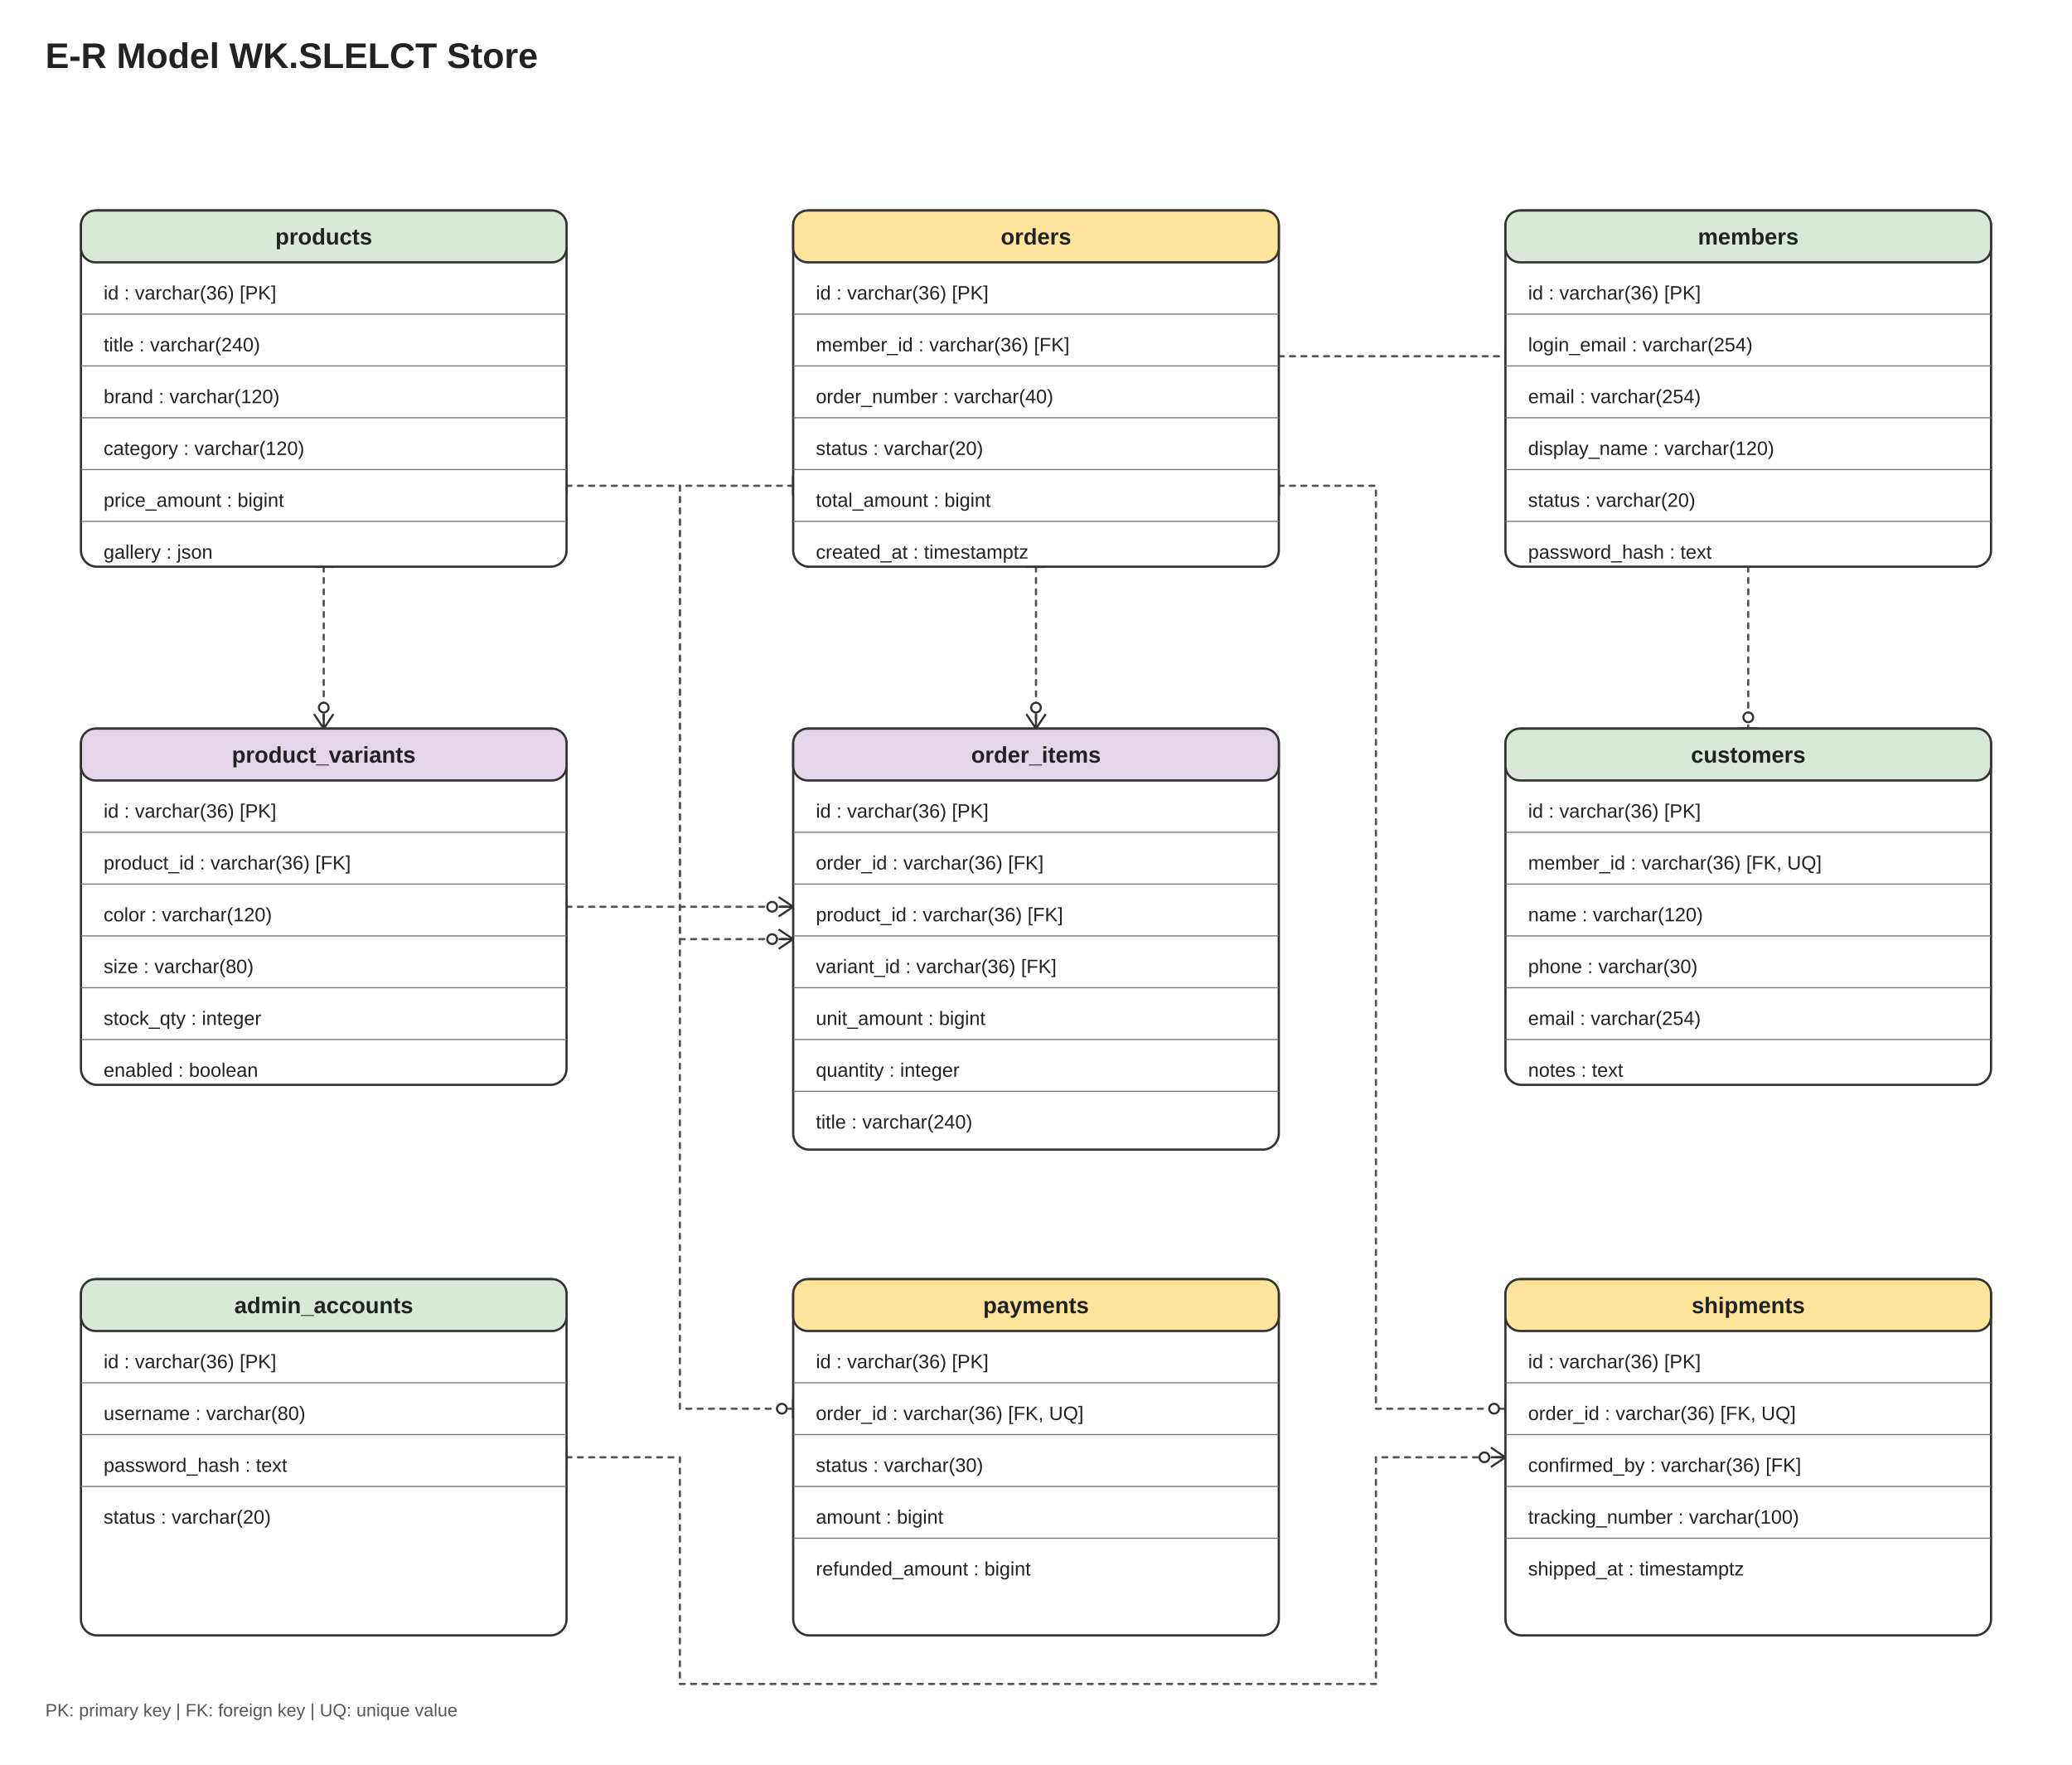
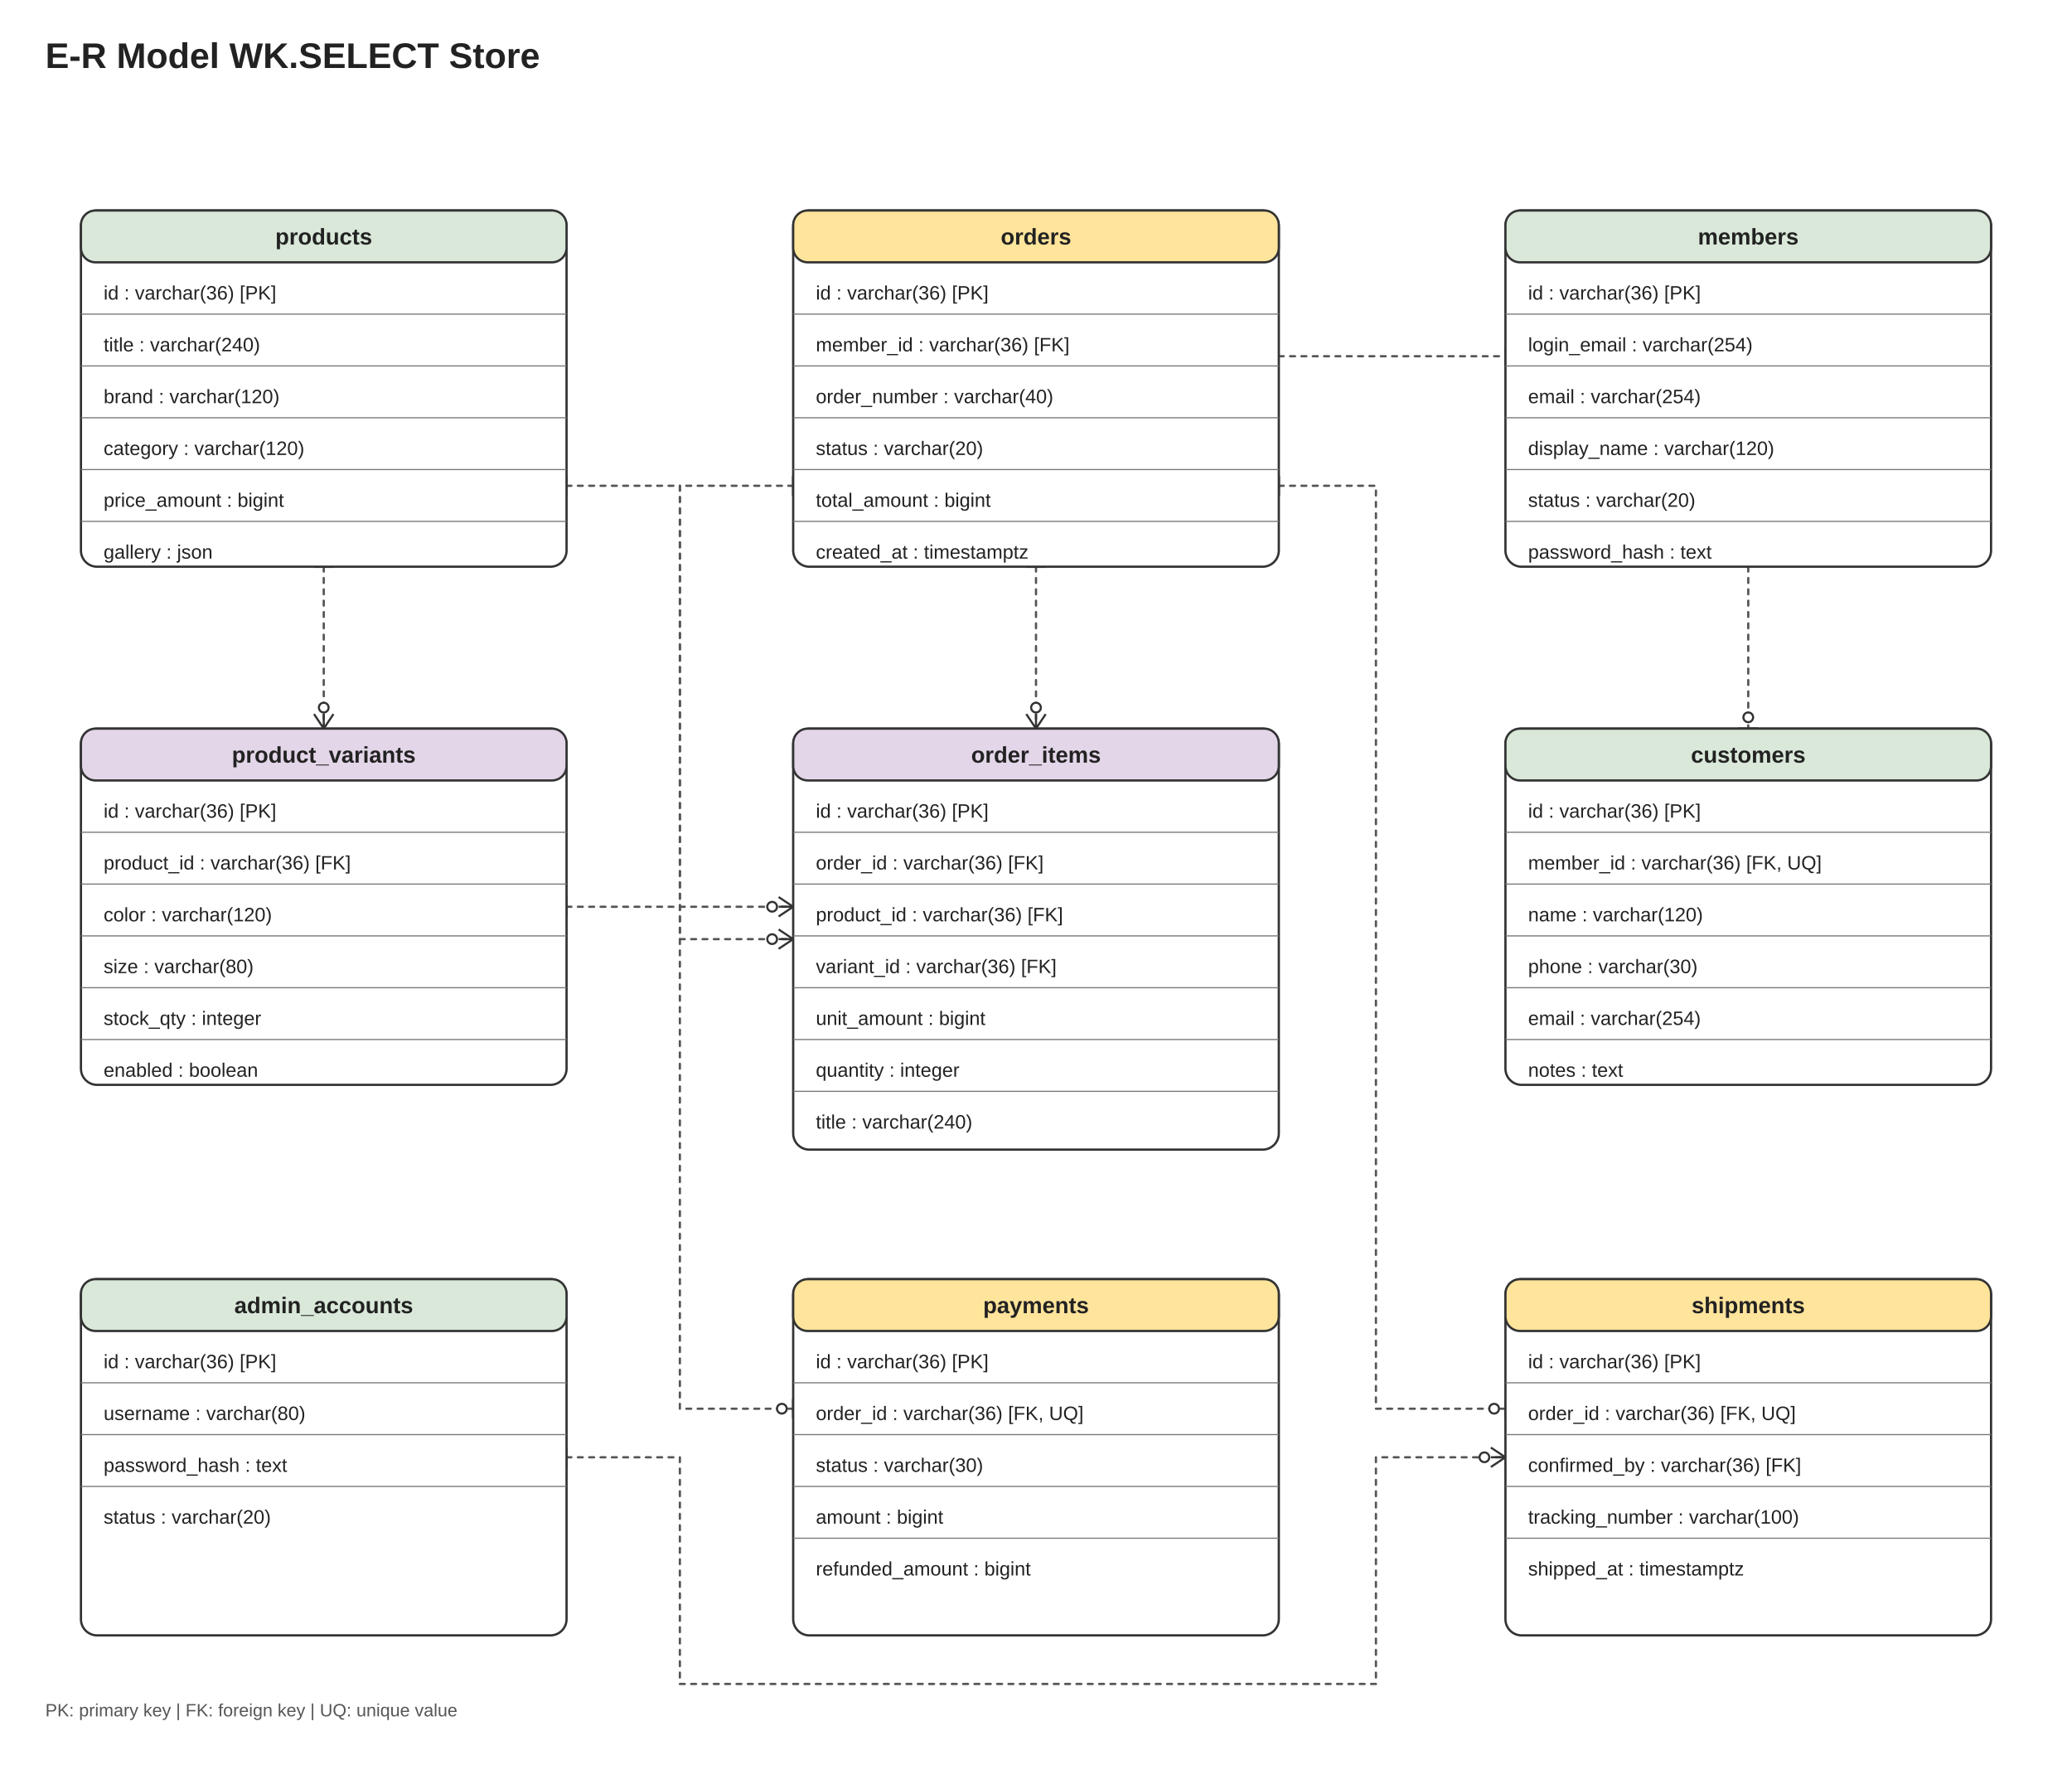
<svg xmlns="http://www.w3.org/2000/svg" width="1280" height="1090" viewBox="0 0 1280 1090" role="img" aria-labelledby="title desc">
  <style>
    text { font-family: Arial, 'Noto Sans', sans-serif; fill: #222; }
    .title { font-size: 22px; font-weight: 700; }
    .table { fill: #fff; stroke: #333; stroke-width: 1.4; }
    .head { stroke: #333; stroke-width: 1.4; }
    .green { fill: #d9e8d9; }
    .yellow { fill: #ffe49b; }
    .purple { fill: #e3d6e8; }
    .table-name { font-size: 14px; font-weight: 700; }
    .field { font-family: Arial, Consolas, monospace; font-size: 12px; }
    .relation { fill: none; stroke: #555; stroke-width: 1.4; stroke-dasharray: 3 4; stroke-linecap: round; stroke-linejoin: round; }
    .note { font-size: 11px; fill: #555; }
  </style>
  <defs>
    <marker id="one" viewBox="-1 -7 2 14" refX="0" refY="0" markerWidth="8" markerHeight="14" markerUnits="userSpaceOnUse" orient="auto">
      <path d="M0 -6 V6" fill="none" stroke="#333" stroke-width="1.5" stroke-dasharray="none" />
    </marker>
    <marker id="zero-one" viewBox="-12 -7 12 14" refX="0" refY="0" markerWidth="12" markerHeight="14" markerUnits="userSpaceOnUse" orient="auto">
      <circle cx="-7" cy="0" r="3" fill="#fff" stroke="#333" stroke-width="1.3" stroke-dasharray="none" />
      <path d="M0 -6 V6" fill="none" stroke="#333" stroke-width="1.5" stroke-dasharray="none" />
    </marker>
    <marker id="zero-many" viewBox="-17 -7 17 14" refX="0" refY="0" markerWidth="17" markerHeight="14" markerUnits="userSpaceOnUse" orient="auto">
      <circle cx="-13" cy="0" r="3" fill="#fff" stroke="#333" stroke-width="1.3" stroke-dasharray="none" />
      <path d="M-9 -6 L0 0 M-9 0 L0 0 M-9 6 L0 0" fill="none" stroke="#333" stroke-width="1.3" stroke-dasharray="none" />
    </marker>
  </defs>
  <rect width="1280" height="1090" fill="#fff" />
-   <text x="28" y="42" class="title">E-R Model WK.SLELCT Store</text>
+   <text x="28" y="42" class="title">E-R Model WK.SELECT Store</text>
  <g class="relation">
    <path d="M200 350 V450" marker-start="url(#one)" marker-end="url(#zero-many)" />
    <path d="M350 300 H420 V580 H490" marker-start="url(#one)" marker-end="url(#zero-many)" />
    <path d="M350 560 H490" marker-start="url(#one)" marker-end="url(#zero-many)" />
    <path d="M640 350 V450" marker-start="url(#one)" marker-end="url(#zero-many)" />
    <path d="M790 220 H930" marker-start="url(#zero-many)" marker-end="url(#one)" />
    <path d="M1080 350 V450" marker-start="url(#zero-one)" marker-end="url(#zero-one)" />
    <path d="M790 300 H850 V870 H930" marker-start="url(#one)" marker-end="url(#zero-one)" />
    <path d="M490 300 H420 V870 H490" marker-start="url(#one)" marker-end="url(#zero-one)" />
    <path d="M350 900 H420 V1040 H850 V900 H930" marker-start="url(#one)" marker-end="url(#zero-many)" />
  </g>
  <g>
    <rect x="50" y="130" width="300" height="220" rx="10" class="table" />
    <rect x="50" y="130" width="300" height="32" rx="9" class="head green" />
    <text x="200" y="151" text-anchor="middle" class="table-name">products</text>
    <path d="M50 194 H350 M50 226 H350 M50 258 H350 M50 290 H350 M50 322 H350" stroke="#777" stroke-width=".7" />
    <text x="64" y="185" class="field">id : varchar(36) [PK]</text>
    <text x="64" y="217" class="field">title : varchar(240)</text>
    <text x="64" y="249" class="field">brand : varchar(120)</text>
    <text x="64" y="281" class="field">category : varchar(120)</text>
    <text x="64" y="313" class="field">price_amount : bigint</text>
    <text x="64" y="345" class="field">gallery : json</text>
  </g>
  <g>
    <rect x="490" y="130" width="300" height="220" rx="10" class="table" />
    <rect x="490" y="130" width="300" height="32" rx="9" class="head yellow" />
    <text x="640" y="151" text-anchor="middle" class="table-name">orders</text>
    <path d="M490 194 H790 M490 226 H790 M490 258 H790 M490 290 H790 M490 322 H790" stroke="#777" stroke-width=".7" />
    <text x="504" y="185" class="field">id : varchar(36) [PK]</text>
    <text x="504" y="217" class="field">member_id : varchar(36) [FK]</text>
    <text x="504" y="249" class="field">order_number : varchar(40)</text>
    <text x="504" y="281" class="field">status : varchar(20)</text>
    <text x="504" y="313" class="field">total_amount : bigint</text>
    <text x="504" y="345" class="field">created_at : timestamptz</text>
  </g>
  <g>
    <rect x="930" y="130" width="300" height="220" rx="10" class="table" />
    <rect x="930" y="130" width="300" height="32" rx="9" class="head green" />
    <text x="1080" y="151" text-anchor="middle" class="table-name">members</text>
    <path d="M930 194 H1230 M930 226 H1230 M930 258 H1230 M930 290 H1230 M930 322 H1230" stroke="#777" stroke-width=".7" />
    <text x="944" y="185" class="field">id : varchar(36) [PK]</text>
    <text x="944" y="217" class="field">login_email : varchar(254)</text>
    <text x="944" y="249" class="field">email : varchar(254)</text>
    <text x="944" y="281" class="field">display_name : varchar(120)</text>
    <text x="944" y="313" class="field">status : varchar(20)</text>
    <text x="944" y="345" class="field">password_hash : text</text>
  </g>
  <g>
    <rect x="50" y="450" width="300" height="220" rx="10" class="table" />
    <rect x="50" y="450" width="300" height="32" rx="9" class="head purple" />
    <text x="200" y="471" text-anchor="middle" class="table-name">product_variants</text>
    <path d="M50 514 H350 M50 546 H350 M50 578 H350 M50 610 H350 M50 642 H350" stroke="#777" stroke-width=".7" />
    <text x="64" y="505" class="field">id : varchar(36) [PK]</text>
    <text x="64" y="537" class="field">product_id : varchar(36) [FK]</text>
    <text x="64" y="569" class="field">color : varchar(120)</text>
    <text x="64" y="601" class="field">size : varchar(80)</text>
    <text x="64" y="633" class="field">stock_qty : integer</text>
    <text x="64" y="665" class="field">enabled : boolean</text>
  </g>
  <g>
    <rect x="490" y="450" width="300" height="260" rx="10" class="table" />
    <rect x="490" y="450" width="300" height="32" rx="9" class="head purple" />
    <text x="640" y="471" text-anchor="middle" class="table-name">order_items</text>
    <path d="M490 514 H790 M490 546 H790 M490 578 H790 M490 610 H790 M490 642 H790 M490 674 H790" stroke="#777" stroke-width=".7" />
    <text x="504" y="505" class="field">id : varchar(36) [PK]</text>
    <text x="504" y="537" class="field">order_id : varchar(36) [FK]</text>
    <text x="504" y="569" class="field">product_id : varchar(36) [FK]</text>
    <text x="504" y="601" class="field">variant_id : varchar(36) [FK]</text>
    <text x="504" y="633" class="field">unit_amount : bigint</text>
    <text x="504" y="665" class="field">quantity : integer</text>
    <text x="504" y="697" class="field">title : varchar(240)</text>
  </g>
  <g>
    <rect x="930" y="450" width="300" height="220" rx="10" class="table" />
    <rect x="930" y="450" width="300" height="32" rx="9" class="head green" />
    <text x="1080" y="471" text-anchor="middle" class="table-name">customers</text>
    <path d="M930 514 H1230 M930 546 H1230 M930 578 H1230 M930 610 H1230 M930 642 H1230" stroke="#777" stroke-width=".7" />
    <text x="944" y="505" class="field">id : varchar(36) [PK]</text>
    <text x="944" y="537" class="field">member_id : varchar(36) [FK, UQ]</text>
    <text x="944" y="569" class="field">name : varchar(120)</text>
    <text x="944" y="601" class="field">phone : varchar(30)</text>
    <text x="944" y="633" class="field">email : varchar(254)</text>
    <text x="944" y="665" class="field">notes : text</text>
  </g>
  <g>
    <rect x="50" y="790" width="300" height="220" rx="10" class="table" />
    <rect x="50" y="790" width="300" height="32" rx="9" class="head green" />
    <text x="200" y="811" text-anchor="middle" class="table-name">admin_accounts</text>
    <path d="M50 854 H350 M50 886 H350 M50 918 H350" stroke="#777" stroke-width=".7" />
    <text x="64" y="845" class="field">id : varchar(36) [PK]</text>
    <text x="64" y="877" class="field">username : varchar(80)</text>
    <text x="64" y="909" class="field">password_hash : text</text>
    <text x="64" y="941" class="field">status : varchar(20)</text>
  </g>
  <g>
    <rect x="490" y="790" width="300" height="220" rx="10" class="table" />
    <rect x="490" y="790" width="300" height="32" rx="9" class="head yellow" />
    <text x="640" y="811" text-anchor="middle" class="table-name">payments</text>
    <path d="M490 854 H790 M490 886 H790 M490 918 H790 M490 950 H790" stroke="#777" stroke-width=".7" />
    <text x="504" y="845" class="field">id : varchar(36) [PK]</text>
    <text x="504" y="877" class="field">order_id : varchar(36) [FK, UQ]</text>
    <text x="504" y="909" class="field">status : varchar(30)</text>
    <text x="504" y="941" class="field">amount : bigint</text>
    <text x="504" y="973" class="field">refunded_amount : bigint</text>
  </g>
  <g>
    <rect x="930" y="790" width="300" height="220" rx="10" class="table" />
    <rect x="930" y="790" width="300" height="32" rx="9" class="head yellow" />
    <text x="1080" y="811" text-anchor="middle" class="table-name">shipments</text>
    <path d="M930 854 H1230 M930 886 H1230 M930 918 H1230 M930 950 H1230" stroke="#777" stroke-width=".7" />
    <text x="944" y="845" class="field">id : varchar(36) [PK]</text>
    <text x="944" y="877" class="field">order_id : varchar(36) [FK, UQ]</text>
    <text x="944" y="909" class="field">confirmed_by : varchar(36) [FK]</text>
    <text x="944" y="941" class="field">tracking_number : varchar(100)</text>
    <text x="944" y="973" class="field">shipped_at : timestamptz</text>
  </g>
  <text x="28" y="1060" class="note">PK: primary key  |  FK: foreign key  |  UQ: unique value</text>
</svg>
